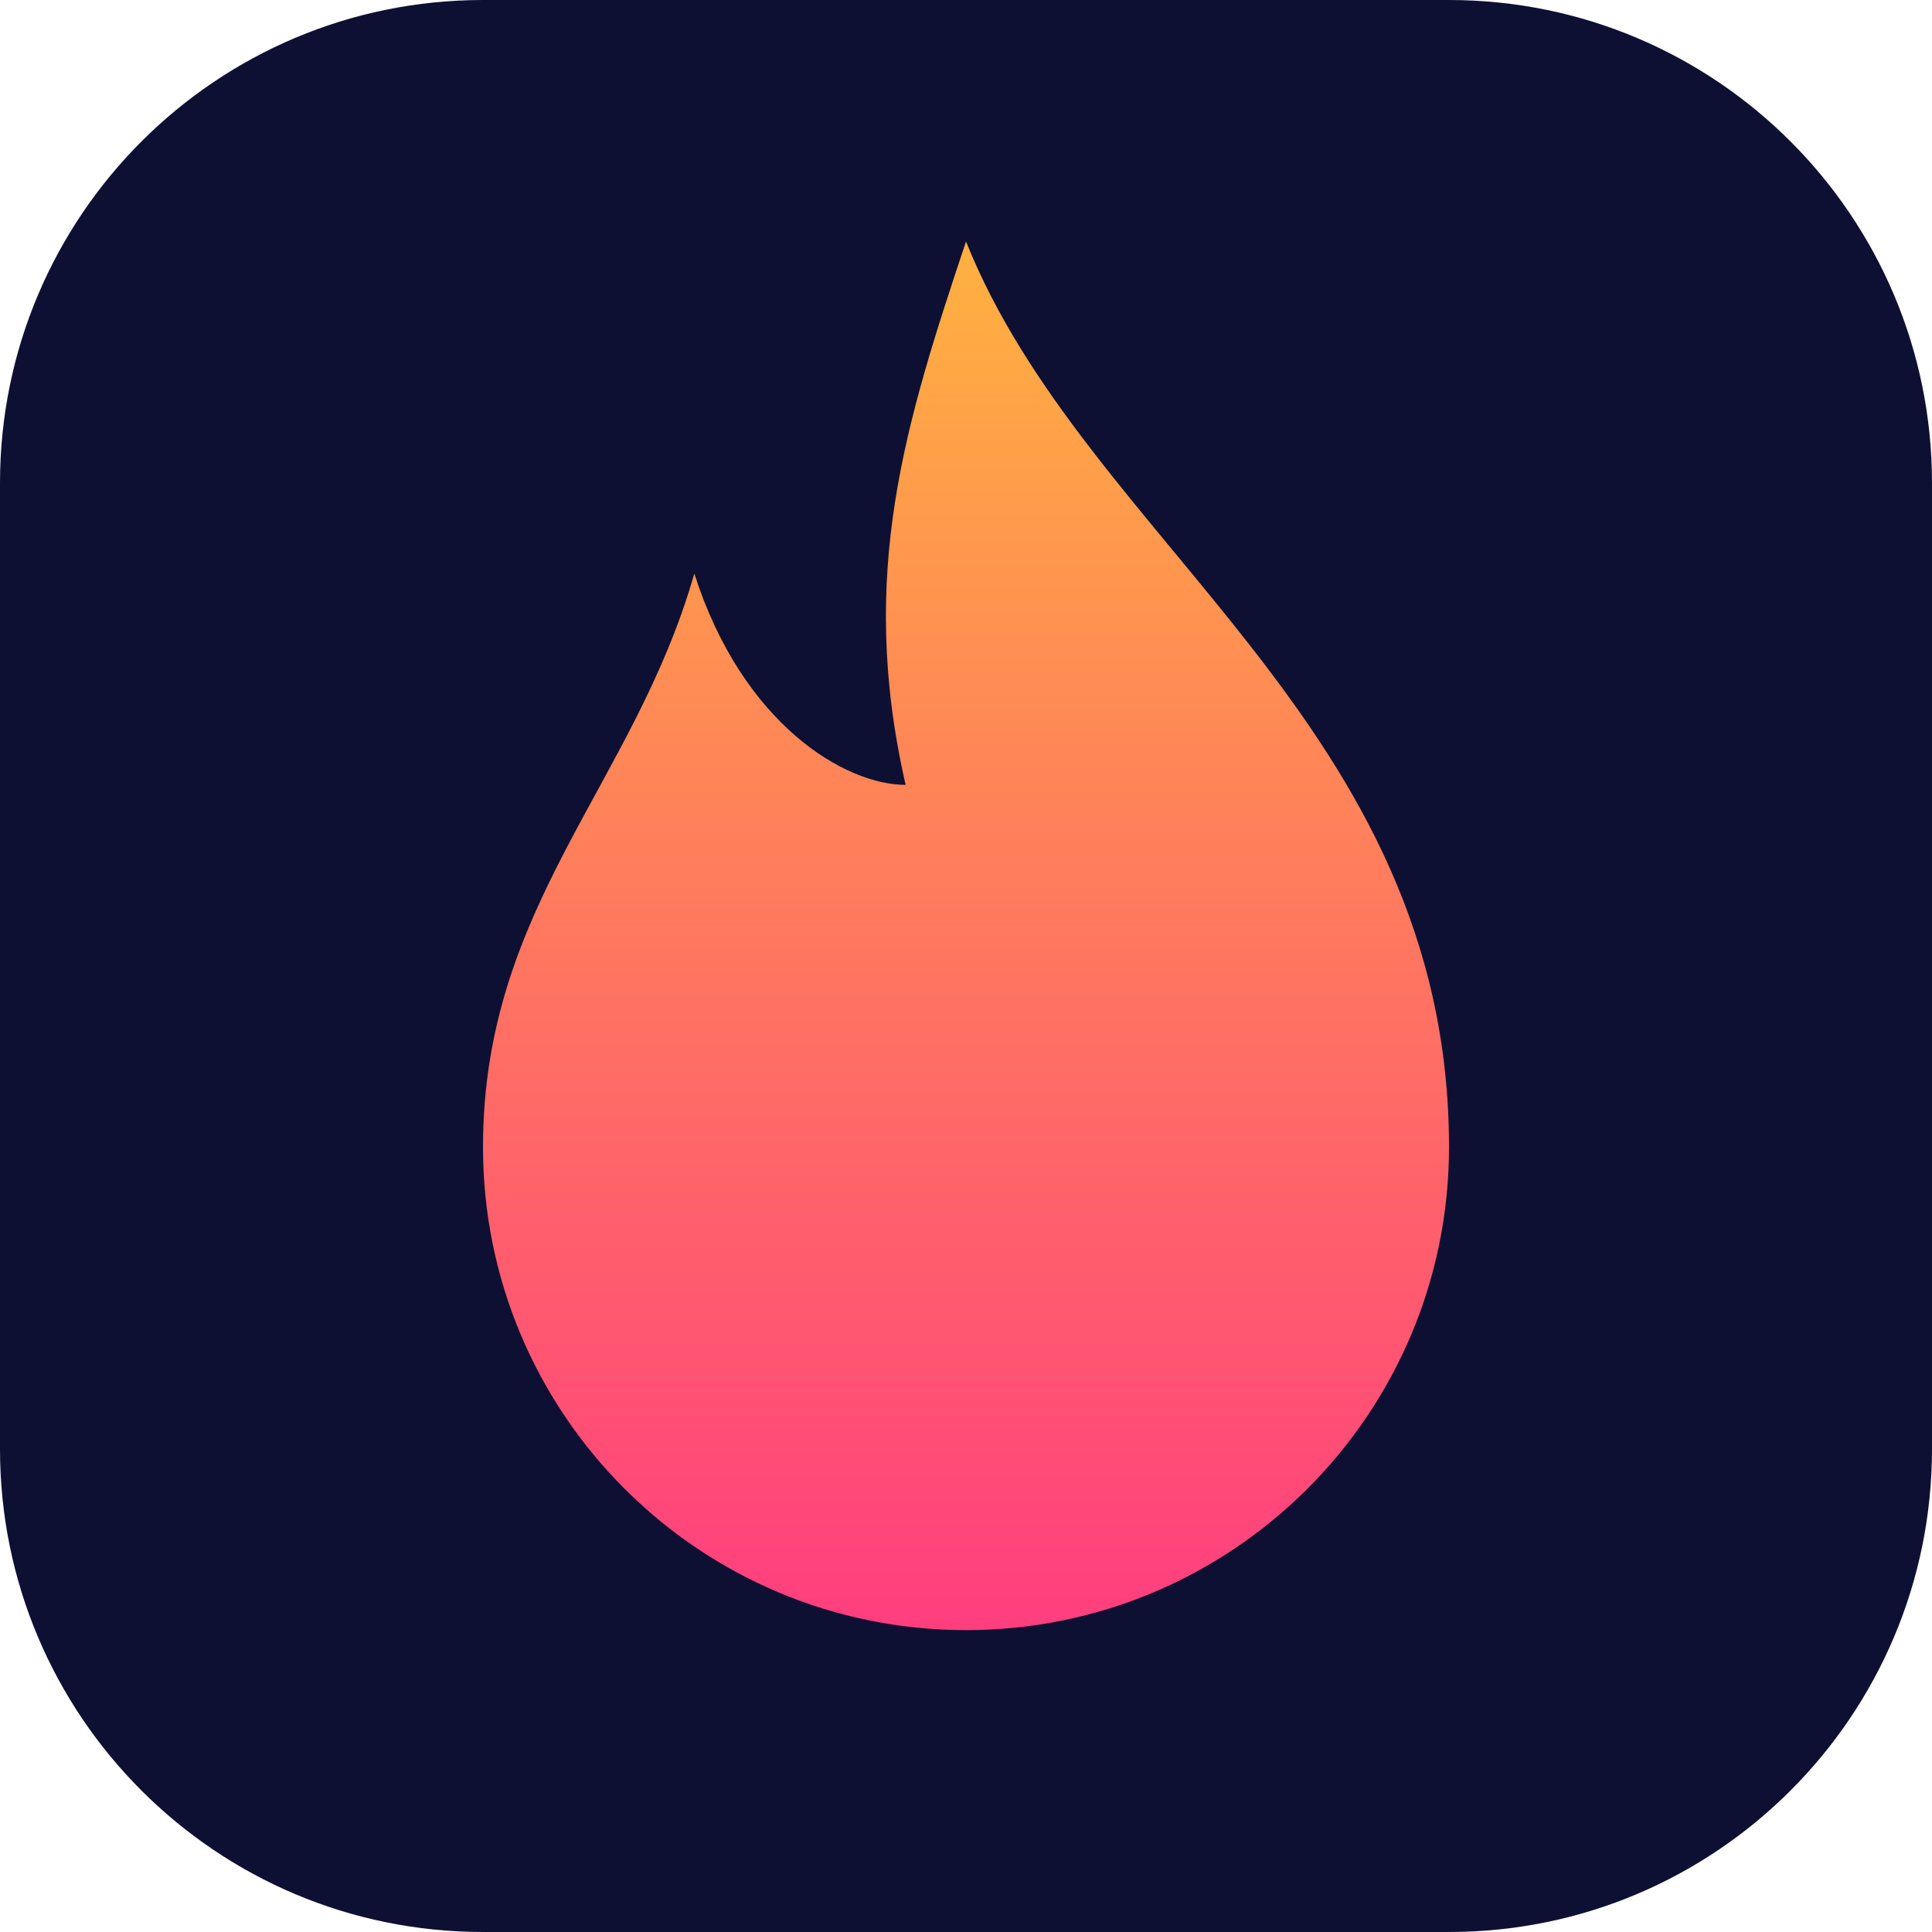
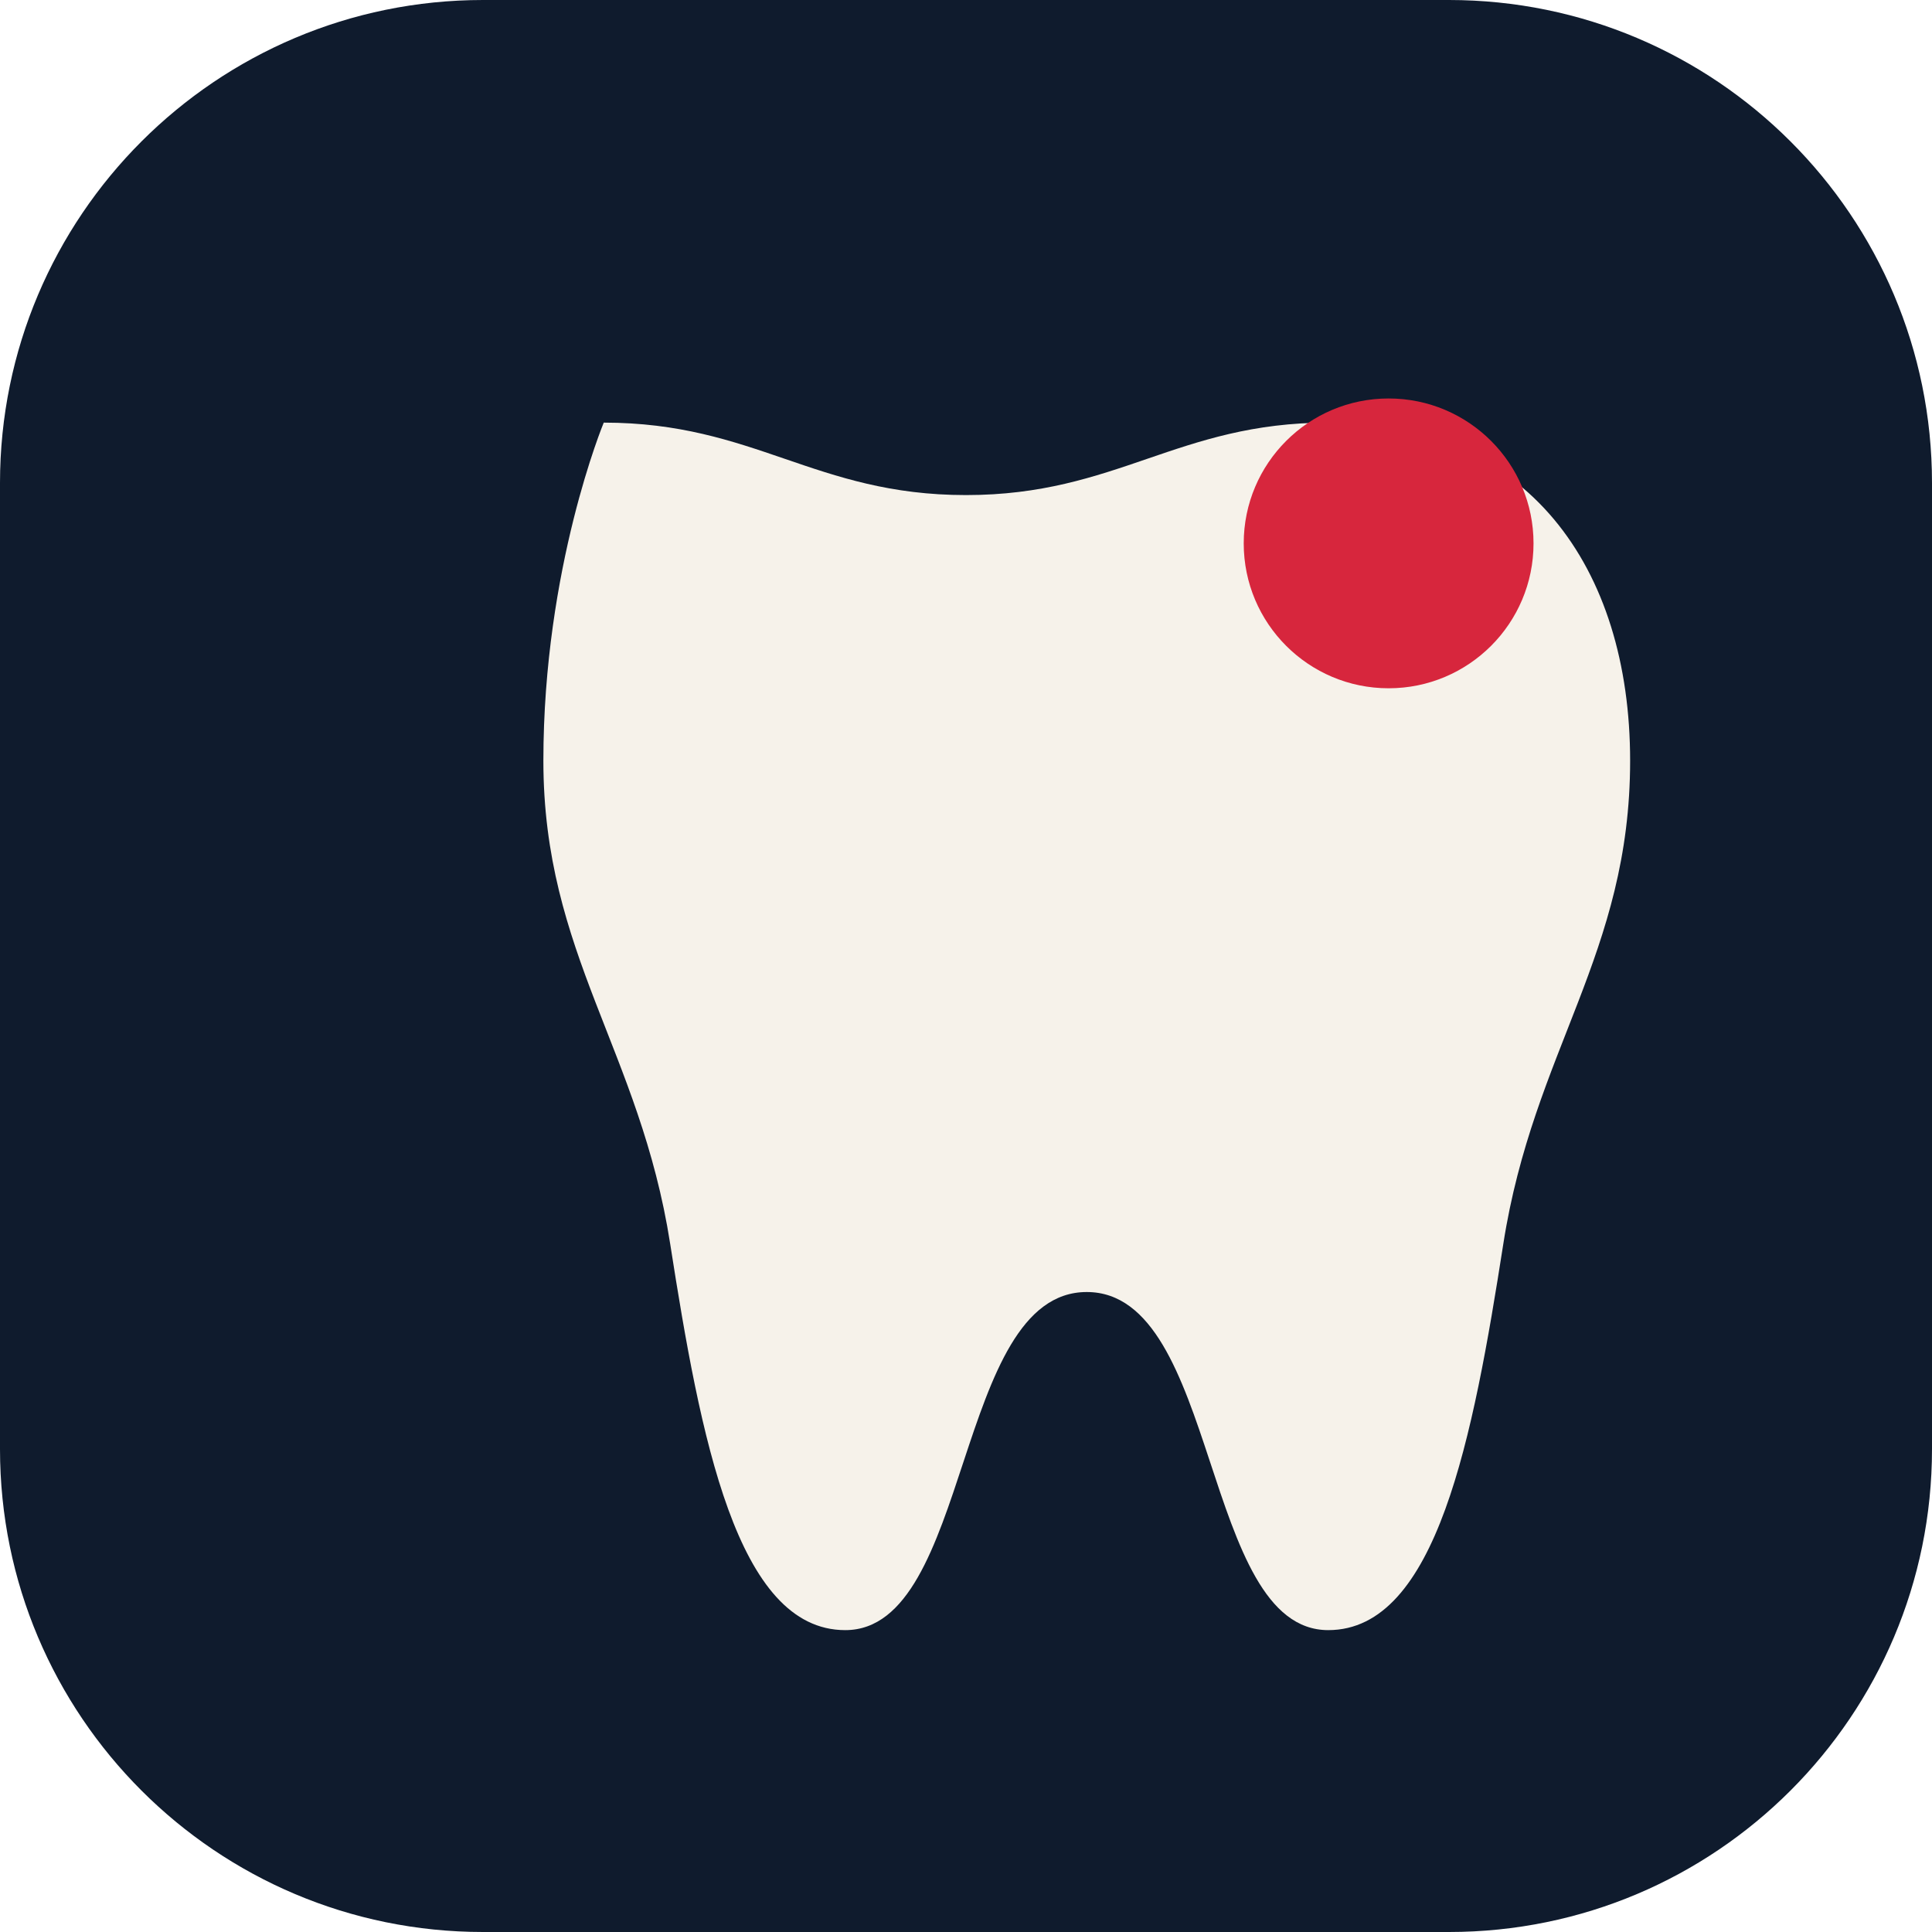
<svg xmlns="http://www.w3.org/2000/svg" viewBox="0 0 32 32">
-   <defs>
-     <linearGradient id="g" x1="0" y1="1" x2="0" y2="0">
-       <stop offset="0" stop-color="#FF3D7F" />
-       <stop offset="1" stop-color="#FFB23F" />
-     </linearGradient>
-   </defs>
-   <rect width="32" height="32" rx="8" fill="#0E1033" />
-   <path d="M16 4c2 5 8 8 8 15a8 8 0 0 1-16 0c0-4 2.5-6 3.5-9.5.8 2.5 2.5 3.5 3.5 3.5-.8-3.5 0-6 1-9z" fill="url(#g)" />
+   <rect width="32" height="32" rx="8" fill="#0F1B2D" />
+   <path d="M10 7c2.5 0 3.5 1.2 6 1.2S19.5 7 22 7c3.3 0 5 2.4 5 5.6 0 3.2-1.6 4.8-2.1 8-.5 3.2-1.1 6.4-2.9 6.4-2.1 0-1.8-5.6-4-5.6s-1.9 5.6-4 5.6c-1.8 0-2.4-3.2-2.9-6.4C10.6 17.4 9 15.8 9 12.6 9 9.4 10 7 10 7z" fill="#F6F2EA" />
+   <circle cx="23" cy="9" r="2.4" fill="#D7263D" />
</svg>
